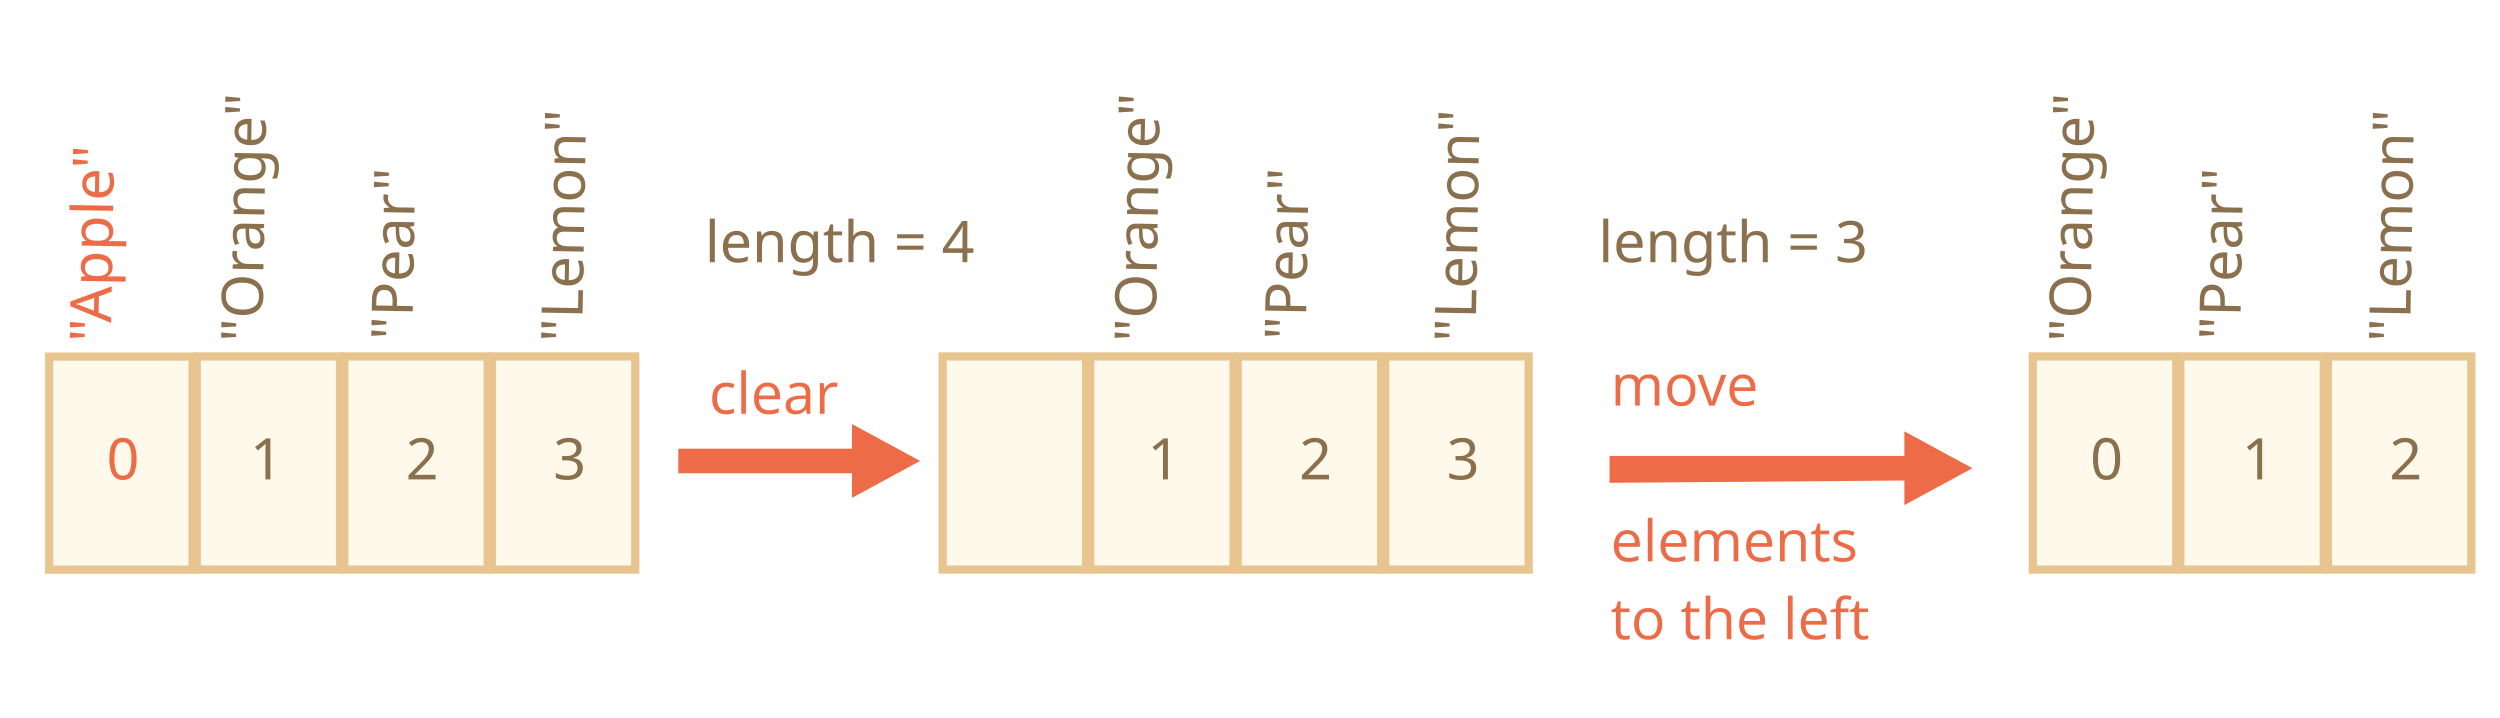
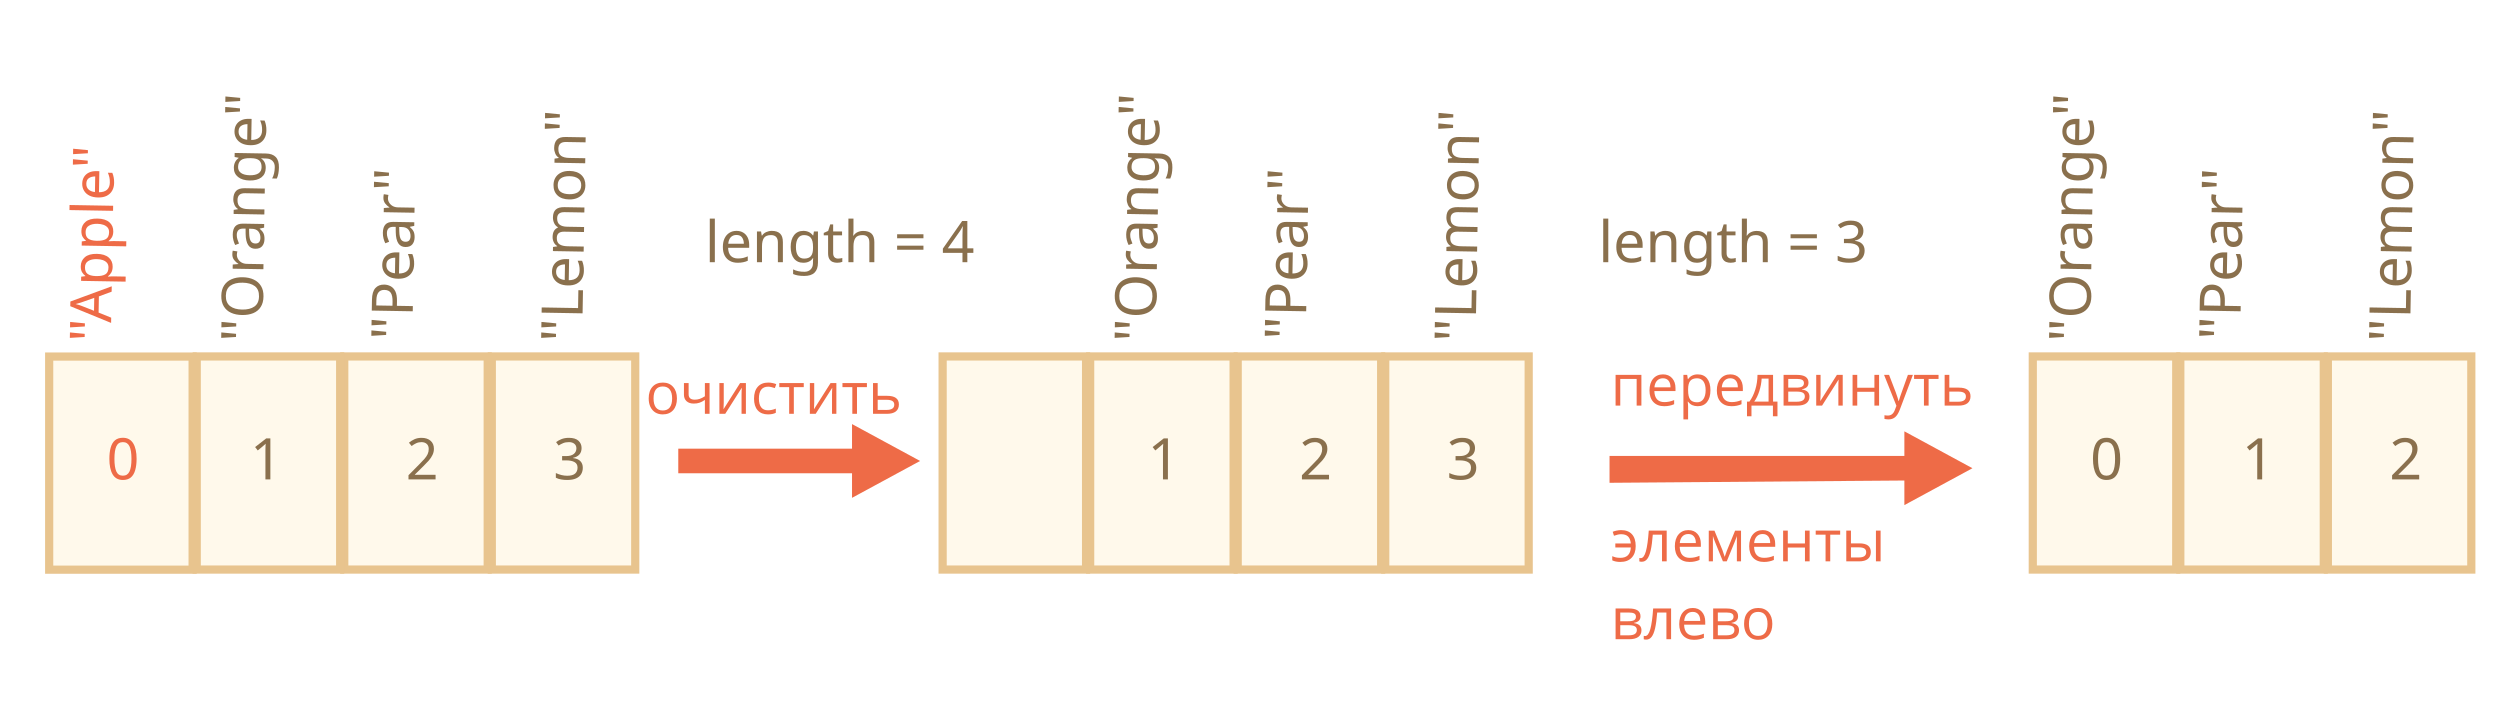
<svg xmlns="http://www.w3.org/2000/svg" width="610px" height="175px" viewBox="0 0 610 175" version="1.1">
  <g id="array" stroke="none" stroke-width="1" fill="none" fill-rule="evenodd">
    <g id="array-shift.svg">
      <text id="1" font-family="PTMono-Regular, PT Mono" font-size="14" font-weight="normal" fill="#8A704D">
        <tspan x="63" y="116.973">1</tspan>
      </text>
      <rect id="Rectangle-3" stroke="#E8C48E" stroke-width="2" fill="#FFF9EB" x="84" y="86.973" width="35" height="52" />
      <text id="2" font-family="PTMono-Regular, PT Mono" font-size="14" font-weight="normal" fill="#8A704D">
        <tspan x="99" y="116.973">2</tspan>
      </text>
      <rect id="Rectangle-4" stroke="#E8C48E" stroke-width="2" fill="#FFF9EB" x="120" y="86.973" width="35" height="52" />
      <text id="3" font-family="PTMono-Regular, PT Mono" font-size="14" font-weight="normal" fill="#8A704D">
        <tspan x="135" y="116.973">3</tspan>
      </text>
      <text id="&quot;Orange&quot;" transform="translate(60.05281, 49.4481) rotate(-89) translate(-60.05281, -49.4481) " font-family="PTMono-Regular, PT Mono" font-size="14" font-weight="normal" fill="#8A704D">
        <tspan x="26.053" y="53.948">"Orange"</tspan>
      </text>
      <text id="&quot;Pear&quot;" transform="translate(96.53536, 57.44795) rotate(-89) translate(-96.53536, -57.44795) " font-family="PTMono-Regular, PT Mono" font-size="14" font-weight="normal" fill="#8A704D">
        <tspan x="71.035" y="61.948">"Pear"</tspan>
      </text>
      <text id="&quot;Lemon&quot;" transform="translate(138.0441, 53.94802) rotate(-89) translate(-138.0441, -53.94802) " font-family="PTMono-Regular, PT Mono" font-size="14" font-weight="normal" fill="#8A704D">
        <tspan x="108.544" y="58.448">"Lemon"</tspan>
      </text>
      <text id="length-=-4" font-family="PTMono-Regular, PT Mono" font-size="14" font-weight="normal" fill="#8A704D">
        <tspan x="172" y="63.973">length = 4</tspan>
      </text>
      <rect id="Rectangle-8" stroke="#E8C48E" stroke-width="2" fill="#FFF9EB" x="230" y="86.973" width="35" height="52" />
      <rect id="Rectangle-5" stroke="#E8C48E" stroke-width="2" fill="#FFF9EB" x="266" y="86.973" width="35" height="52" />
      <rect id="Rectangle-6" stroke="#E8C48E" stroke-width="2" fill="#FFF9EB" x="302" y="86.973" width="35" height="52" />
      <text id="-3" font-family="PTMono-Regular, PT Mono" font-size="14" font-weight="normal" fill="#8A704D">
        <tspan x="317" y="116.973">2</tspan>
      </text>
      <rect id="Rectangle-7" stroke="#E8C48E" stroke-width="2" fill="#FFF9EB" x="338" y="86.973" width="35" height="52" />
      <text id="-4" font-family="PTMono-Regular, PT Mono" font-size="14" font-weight="normal" fill="#8A704D">
        <tspan x="353" y="116.973">3</tspan>
      </text>
      <text id="&quot;Orange&quot;" transform="translate(278.0528, 49.4481) rotate(-89) translate(-278.0528, -49.4481) " font-family="PTMono-Regular, PT Mono" font-size="14" font-weight="normal" fill="#8A704D">
        <tspan x="244.053" y="53.948">"Orange"</tspan>
      </text>
      <text id="&quot;Pear&quot;" transform="translate(314.5354, 57.44795) rotate(-89) translate(-314.5354, -57.44795) " font-family="PTMono-Regular, PT Mono" font-size="14" font-weight="normal" fill="#8A704D">
        <tspan x="289.035" y="61.948">"Pear"</tspan>
      </text>
      <text id="&quot;Lemon&quot;" transform="translate(356.0441, 53.94802) rotate(-89) translate(-356.0441, -53.94802) " font-family="PTMono-Regular, PT Mono" font-size="14" font-weight="normal" fill="#8A704D">
        <tspan x="326.544" y="58.448">"Lemon"</tspan>
      </text>
      <text id="length-=-3" font-family="PTMono-Regular, PT Mono" font-size="14" font-weight="normal" fill="#8A704D">
        <tspan x="390" y="63.973">length = 3</tspan>
      </text>
      <polygon id="Shape" fill="#EE6B47" transform="translate(195, 112.4732) rotate(-90) translate(-195, -112.4732) " points="195 141.973 204 125.367 198 125.367 198 82.973 192 82.973 192 125.367 186 125.367" />
      <text id="clear" font-family="OpenSans-Regular, Open Sans" font-size="14" font-weight="normal" fill="#EE6B47">
-         <tspan x="173" y="100.973">clear</tspan>
+         <tspan x="157.5" y="100.973">очистить</tspan>
      </text>
      <text id="move" font-family="OpenSans-Regular, Open Sans" font-size="14" font-weight="normal" fill="#EE6B47">
-         <tspan x="393" y="98.973">move</tspan>
+         <tspan x="393" y="98.973">передвинуть</tspan>
        <tspan x="393" y="117.973" />
-         <tspan x="393" y="136.973">elements</tspan>
-         <tspan x="393" y="155.973">to the left</tspan>
+         <tspan x="393" y="136.973">элементы</tspan>
+         <tspan x="393" y="155.973">влево</tspan>
      </text>
      <rect id="Rectangle-1" stroke="#E8C48E" stroke-width="2" fill="#FFF9EB" x="12" y="87" width="35" height="52" />
      <rect id="Rectangle-2" stroke="#E8C48E" stroke-width="2" fill="#FFF9EB" x="48" y="86.973" width="35" height="52" />
      <text id="0" font-family="PTMono-Regular, PT Mono" font-size="14" font-weight="normal" fill="#EE6B47">
        <tspan x="26" y="116.973">0</tspan>
      </text>
      <text id="&quot;Apple&quot;" transform="translate(23.04409, 53.94802) rotate(-89) translate(-23.04409, -53.94802) " font-family="PTMono-Regular, PT Mono" font-size="14" font-weight="normal" fill="#EE6B47">
        <tspan x="-6.456" y="58.448">"Apple"</tspan>
      </text>
      <polygon id="Shape-2" fill="#EE6B47" transform="translate(437, 114.2461) rotate(-90) translate(-437, -114.2461) " points="437 158.519 446 141.913 440 141.913 440 69.973 433.443 69.973 434 141.913 428 141.913" />
      <rect id="Rectangle-12" stroke="#E8C48E" stroke-width="2" fill="#FFF9EB" x="496" y="86.973" width="35" height="52" />
      <rect id="Rectangle-9" stroke="#E8C48E" stroke-width="2" fill="#FFF9EB" x="532" y="86.973" width="35" height="52" />
      <text id="-5" font-family="PTMono-Regular, PT Mono" font-size="14" font-weight="normal" fill="#8A704D">
        <tspan x="510" y="116.973">0</tspan>
      </text>
      <text id="-6" font-family="PTMono-Regular, PT Mono" font-size="14" font-weight="normal" fill="#8A704D">
        <tspan x="547" y="116.973">1</tspan>
      </text>
      <rect id="Rectangle-10" stroke="#E8C48E" stroke-width="2" fill="#FFF9EB" x="568" y="86.973" width="35" height="52" />
      <text id="-7" font-family="PTMono-Regular, PT Mono" font-size="14" font-weight="normal" fill="#8A704D">
        <tspan x="583" y="116.973">2</tspan>
      </text>
      <text id="&quot;Orange&quot;" transform="translate(506.0528, 49.4481) rotate(-89) translate(-506.0528, -49.4481) " font-family="PTMono-Regular, PT Mono" font-size="14" font-weight="normal" fill="#8A704D">
        <tspan x="472.053" y="53.948">"Orange"</tspan>
      </text>
      <text id="&quot;Pear&quot;" transform="translate(542.5354, 57.44795) rotate(-89) translate(-542.5354, -57.44795) " font-family="PTMono-Regular, PT Mono" font-size="14" font-weight="normal" fill="#8A704D">
        <tspan x="517.035" y="61.948">"Pear"</tspan>
      </text>
      <text id="&quot;Lemon&quot;" transform="translate(584.0441, 53.94802) rotate(-89) translate(-584.0441, -53.94802) " font-family="PTMono-Regular, PT Mono" font-size="14" font-weight="normal" fill="#8A704D">
        <tspan x="554.544" y="58.448">"Lemon"</tspan>
      </text>
      <text id="-2" font-family="PTMono-Regular, PT Mono" font-size="14" font-weight="normal" fill="#8A704D">
        <tspan x="61" y="116.973">1</tspan>
      </text>
      <text id="-2-copy" font-family="PTMono-Regular, PT Mono" font-size="14" font-weight="normal" fill="#8A704D">
        <tspan x="280" y="116.973">1</tspan>
      </text>
    </g>
  </g>
</svg>
